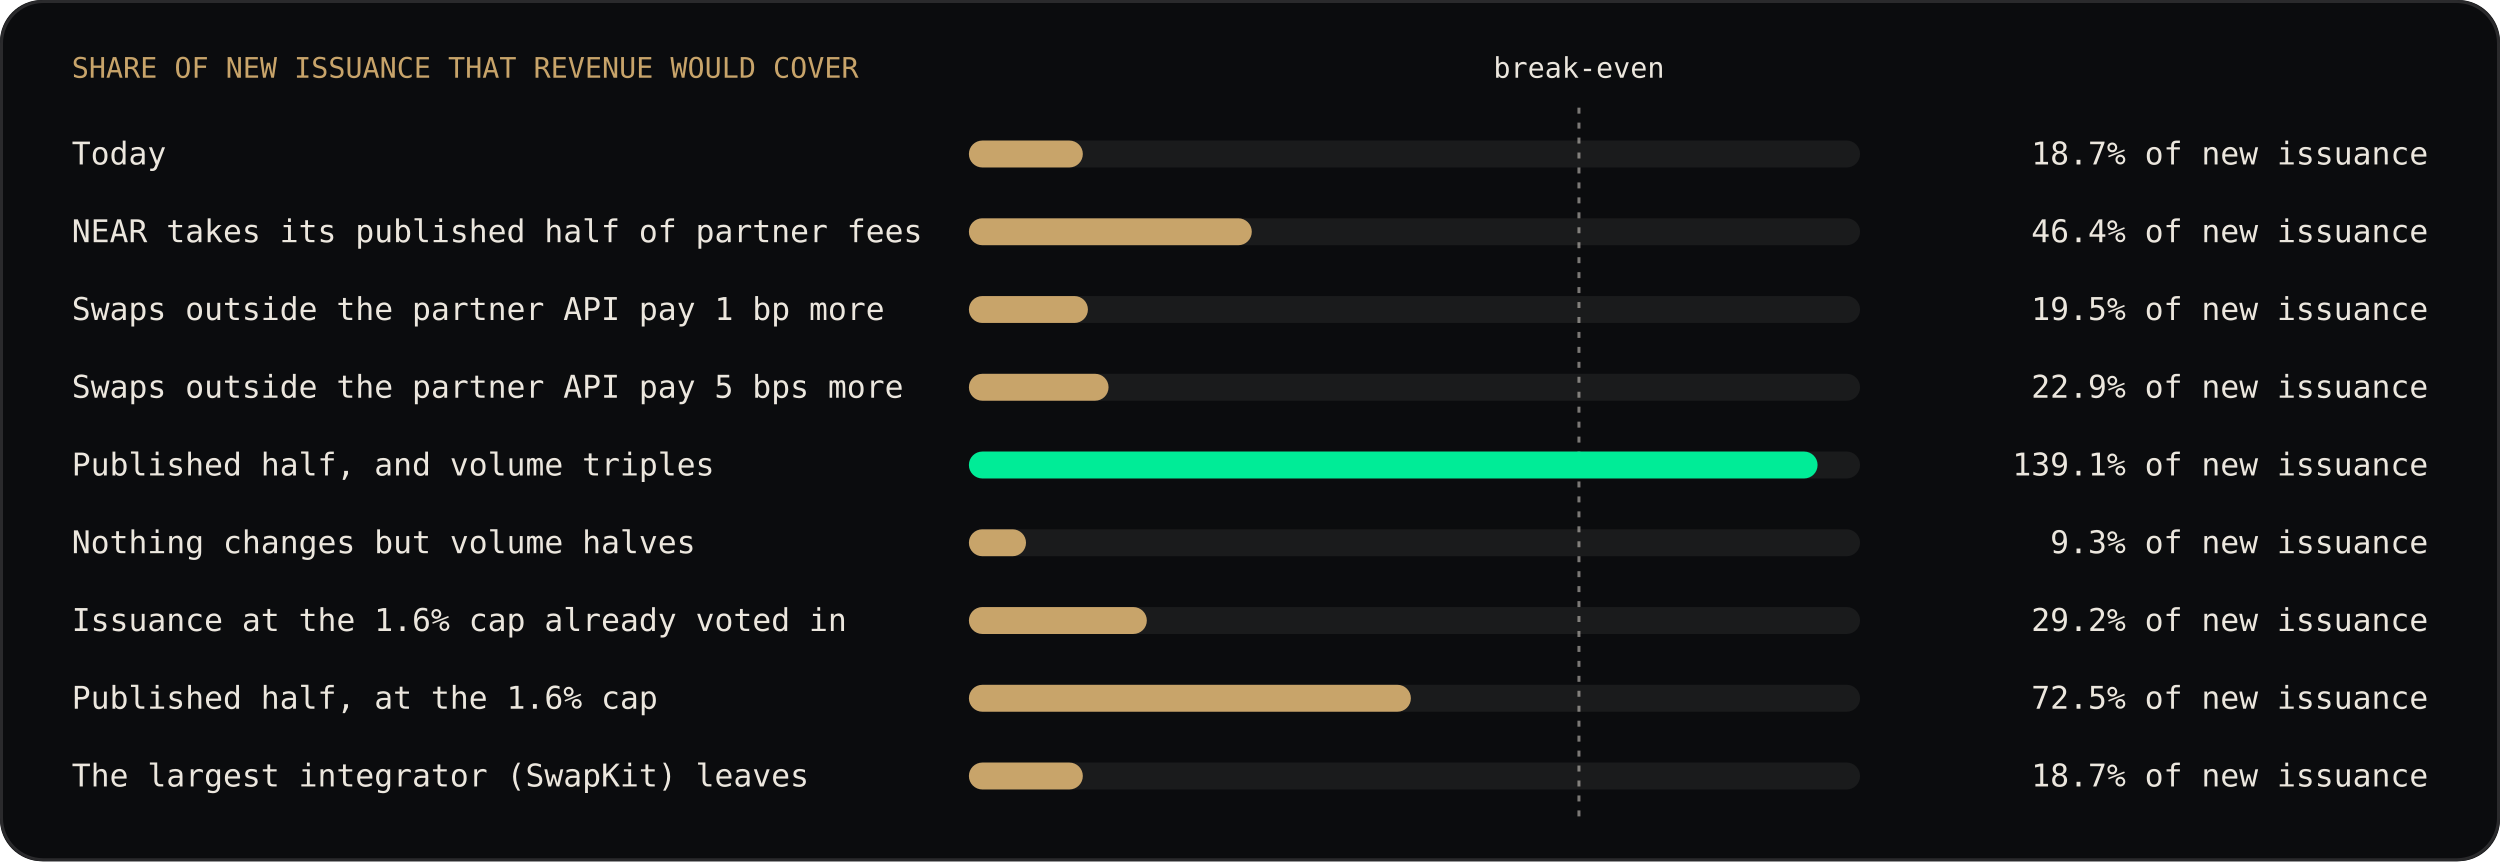
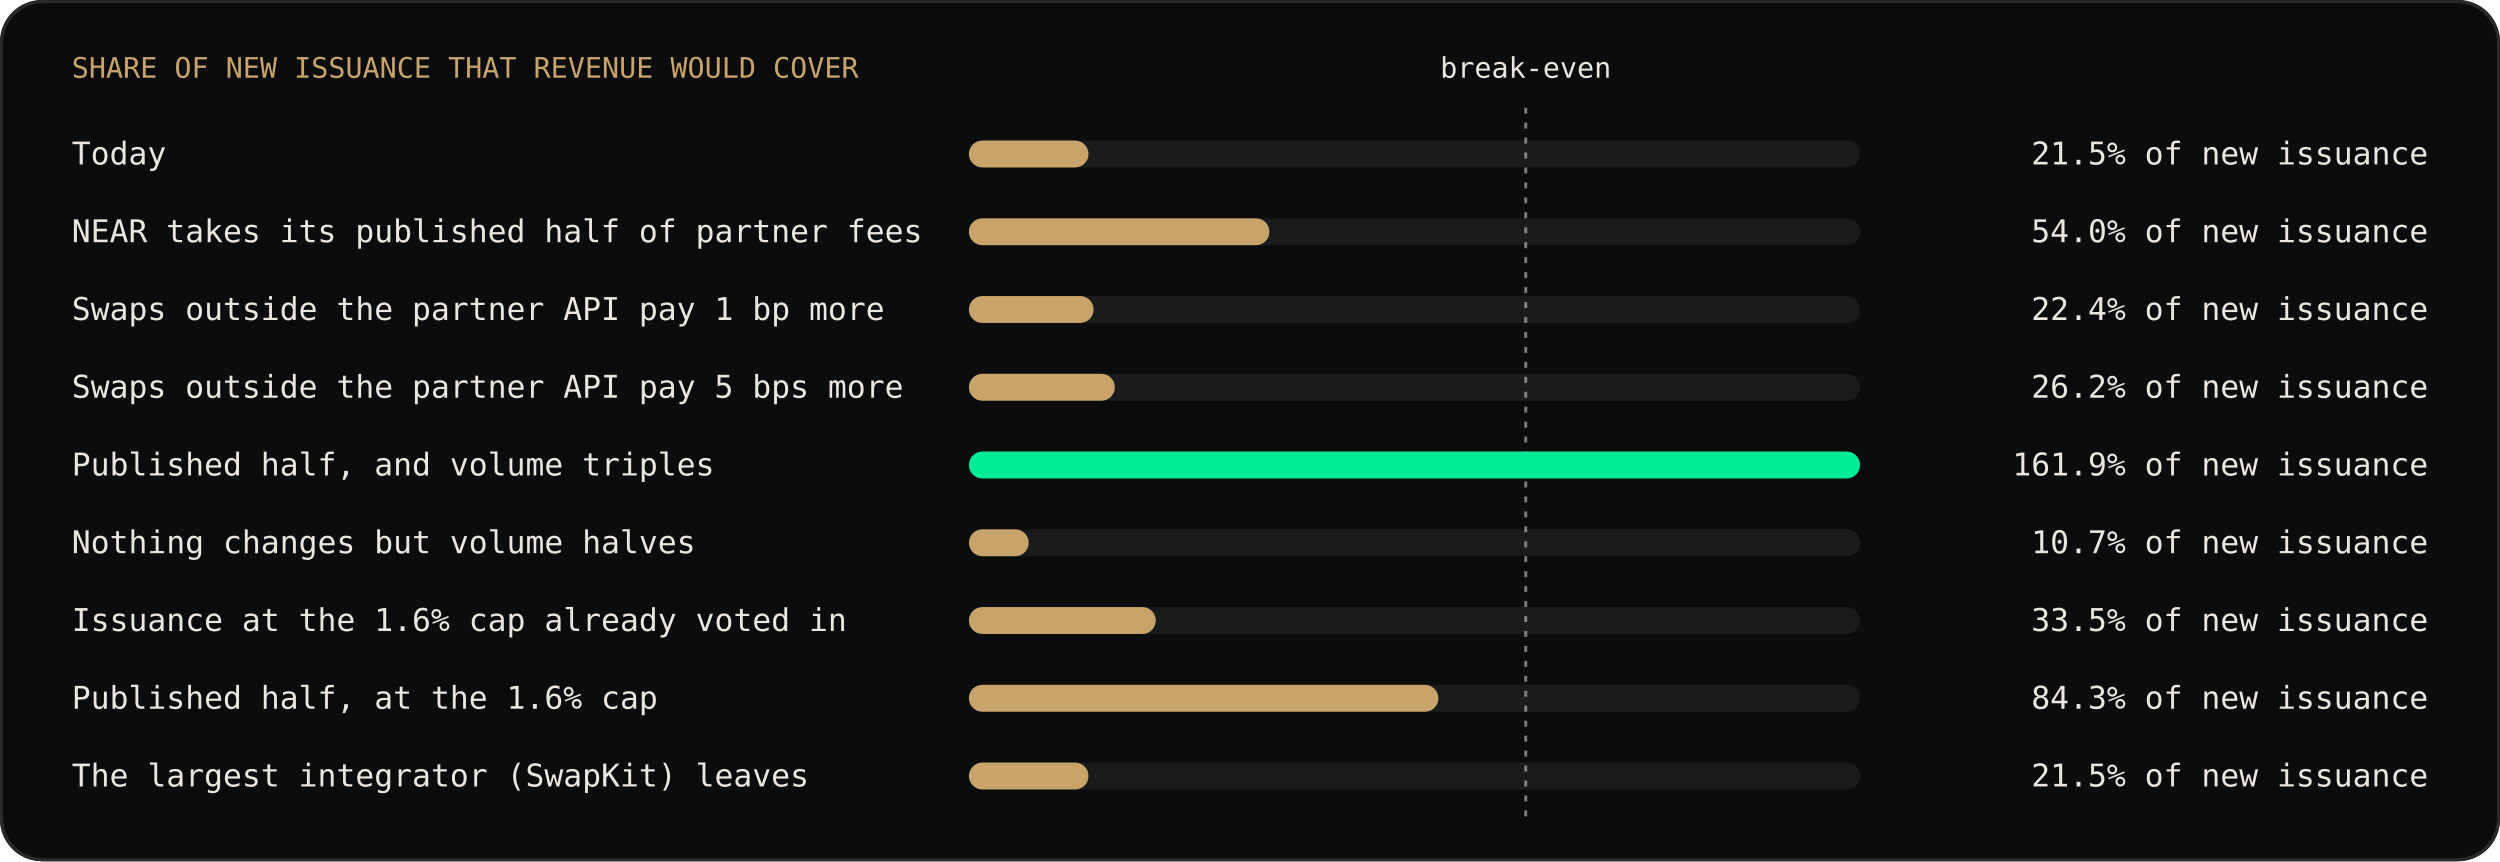
<svg xmlns="http://www.w3.org/2000/svg" viewBox="0 0 836 288" width="836" height="288" font-family="'JetBrains Mono', ui-monospace, SFMono-Regular, Menlo, Consolas, monospace" font-size="9">
  <rect width="836" height="288" rx="14" fill="#0b0c0e" />
  <rect x="0.5" y="0.5" width="835" height="287" rx="14" fill="none" stroke="#2a2a2c" />
  <text x="24.0" y="26.0" fill="#c8a46a" font-size="9.5" font-weight="500" text-anchor="start">SHARE OF NEW ISSUANCE THAT REVENUE WOULD COVER</text>
-   <line x1="528.0" x2="528.0" y1="36.0" y2="274.0" stroke="#ece7de" stroke-opacity="0.5" stroke-dasharray="2 3" />
-   <text x="528.0" y="26.0" fill="#ece7de" font-size="9.5" font-weight="400" text-anchor="middle">break-even</text>
+   <line x1="510.2" x2="510.2" y1="36.0" y2="274.0" stroke="#ece7de" stroke-opacity="0.5" stroke-dasharray="2 3" />
+   <text x="510.2" y="26.0" fill="#ece7de" font-size="9.5" font-weight="400" text-anchor="middle">break-even</text>
  <text x="24.0" y="55.0" fill="#ece7de" font-size="10.5" font-weight="400" text-anchor="start">Today</text>
  <rect x="324.0" y="47.0" width="298.0" height="9" rx="4.5" fill="#ece7de" fill-opacity="0.07" />
-   <rect x="324.0" y="47.0" width="38.1" height="9" rx="4.5" fill="#c8a46a" />
-   <text x="812.0" y="55.0" fill="#ece7de" font-size="10.5" font-weight="400" text-anchor="end">18.7% of new issuance</text>
+   <rect x="324.0" y="47.0" width="40.0" height="9" rx="4.5" fill="#c8a46a" />
+   <text x="812.0" y="55.0" fill="#ece7de" font-size="10.5" font-weight="400" text-anchor="end">21.5% of new issuance</text>
  <text x="24.0" y="81.0" fill="#ece7de" font-size="10.5" font-weight="400" text-anchor="start">NEAR takes its published half of partner fees</text>
  <rect x="324.0" y="73.0" width="298.0" height="9" rx="4.5" fill="#ece7de" fill-opacity="0.07" />
-   <rect x="324.0" y="73.0" width="94.6" height="9" rx="4.5" fill="#c8a46a" />
-   <text x="812.0" y="81.0" fill="#ece7de" font-size="10.5" font-weight="400" text-anchor="end">46.4% of new issuance</text>
+   <rect x="324.0" y="73.0" width="100.5" height="9" rx="4.5" fill="#c8a46a" />
+   <text x="812.0" y="81.0" fill="#ece7de" font-size="10.5" font-weight="400" text-anchor="end">54.0% of new issuance</text>
  <text x="24.0" y="107.0" fill="#ece7de" font-size="10.5" font-weight="400" text-anchor="start">Swaps outside the partner API pay 1 bp more</text>
  <rect x="324.0" y="99.0" width="298.0" height="9" rx="4.5" fill="#ece7de" fill-opacity="0.07" />
-   <rect x="324.0" y="99.0" width="39.8" height="9" rx="4.5" fill="#c8a46a" />
-   <text x="812.0" y="107.0" fill="#ece7de" font-size="10.5" font-weight="400" text-anchor="end">19.5% of new issuance</text>
+   <rect x="324.0" y="99.0" width="41.7" height="9" rx="4.5" fill="#c8a46a" />
+   <text x="812.0" y="107.0" fill="#ece7de" font-size="10.5" font-weight="400" text-anchor="end">22.4% of new issuance</text>
  <text x="24.0" y="133.0" fill="#ece7de" font-size="10.5" font-weight="400" text-anchor="start">Swaps outside the partner API pay 5 bps more</text>
  <rect x="324.0" y="125.0" width="298.0" height="9" rx="4.5" fill="#ece7de" fill-opacity="0.07" />
-   <rect x="324.0" y="125.0" width="46.7" height="9" rx="4.5" fill="#c8a46a" />
-   <text x="812.0" y="133.0" fill="#ece7de" font-size="10.5" font-weight="400" text-anchor="end">22.9% of new issuance</text>
+   <rect x="324.0" y="125.0" width="48.8" height="9" rx="4.5" fill="#c8a46a" />
+   <text x="812.0" y="133.0" fill="#ece7de" font-size="10.5" font-weight="400" text-anchor="end">26.2% of new issuance</text>
  <text x="24.0" y="159.0" fill="#ece7de" font-size="10.5" font-weight="400" text-anchor="start">Published half, and volume triples</text>
  <rect x="324.0" y="151.0" width="298.0" height="9" rx="4.5" fill="#ece7de" fill-opacity="0.07" />
-   <rect x="324.0" y="151.0" width="283.8" height="9" rx="4.5" fill="#00ec97" />
-   <text x="812.0" y="159.0" fill="#ece7de" font-size="10.5" font-weight="400" text-anchor="end">139.1% of new issuance</text>
+   <rect x="324.0" y="151.0" width="298.0" height="9" rx="4.5" fill="#00ec97" />
+   <text x="812.0" y="159.0" fill="#ece7de" font-size="10.5" font-weight="400" text-anchor="end">161.9% of new issuance</text>
  <text x="24.0" y="185.0" fill="#ece7de" font-size="10.5" font-weight="400" text-anchor="start">Nothing changes but volume halves</text>
  <rect x="324.0" y="177.0" width="298.0" height="9" rx="4.5" fill="#ece7de" fill-opacity="0.07" />
-   <rect x="324.0" y="177.0" width="19.1" height="9" rx="4.5" fill="#c8a46a" />
-   <text x="812.0" y="185.0" fill="#ece7de" font-size="10.5" font-weight="400" text-anchor="end">9.3% of new issuance</text>
+   <rect x="324.0" y="177.0" width="20.0" height="9" rx="4.5" fill="#c8a46a" />
+   <text x="812.0" y="185.0" fill="#ece7de" font-size="10.5" font-weight="400" text-anchor="end">10.7% of new issuance</text>
  <text x="24.0" y="211.0" fill="#ece7de" font-size="10.5" font-weight="400" text-anchor="start">Issuance at the 1.6% cap already voted in</text>
  <rect x="324.0" y="203.0" width="298.0" height="9" rx="4.5" fill="#ece7de" fill-opacity="0.07" />
-   <rect x="324.0" y="203.0" width="59.5" height="9" rx="4.5" fill="#c8a46a" />
-   <text x="812.0" y="211.0" fill="#ece7de" font-size="10.5" font-weight="400" text-anchor="end">29.2% of new issuance</text>
+   <rect x="324.0" y="203.0" width="62.5" height="9" rx="4.5" fill="#c8a46a" />
+   <text x="812.0" y="211.0" fill="#ece7de" font-size="10.5" font-weight="400" text-anchor="end">33.5% of new issuance</text>
  <text x="24.0" y="237.0" fill="#ece7de" font-size="10.5" font-weight="400" text-anchor="start">Published half, at the 1.6% cap</text>
  <rect x="324.0" y="229.0" width="298.0" height="9" rx="4.5" fill="#ece7de" fill-opacity="0.07" />
-   <rect x="324.0" y="229.0" width="147.8" height="9" rx="4.5" fill="#c8a46a" />
-   <text x="812.0" y="237.0" fill="#ece7de" font-size="10.5" font-weight="400" text-anchor="end">72.5% of new issuance</text>
+   <rect x="324.0" y="229.0" width="157.0" height="9" rx="4.5" fill="#c8a46a" />
+   <text x="812.0" y="237.0" fill="#ece7de" font-size="10.5" font-weight="400" text-anchor="end">84.3% of new issuance</text>
  <text x="24.0" y="263.0" fill="#ece7de" font-size="10.5" font-weight="400" text-anchor="start">The largest integrator (SwapKit) leaves</text>
  <rect x="324.0" y="255.0" width="298.0" height="9" rx="4.5" fill="#ece7de" fill-opacity="0.07" />
-   <rect x="324.0" y="255.0" width="38.1" height="9" rx="4.5" fill="#c8a46a" />
-   <text x="812.0" y="263.0" fill="#ece7de" font-size="10.5" font-weight="400" text-anchor="end">18.7% of new issuance</text>
+   <rect x="324.0" y="255.0" width="40.0" height="9" rx="4.5" fill="#c8a46a" />
+   <text x="812.0" y="263.0" fill="#ece7de" font-size="10.5" font-weight="400" text-anchor="end">21.5% of new issuance</text>
</svg>
